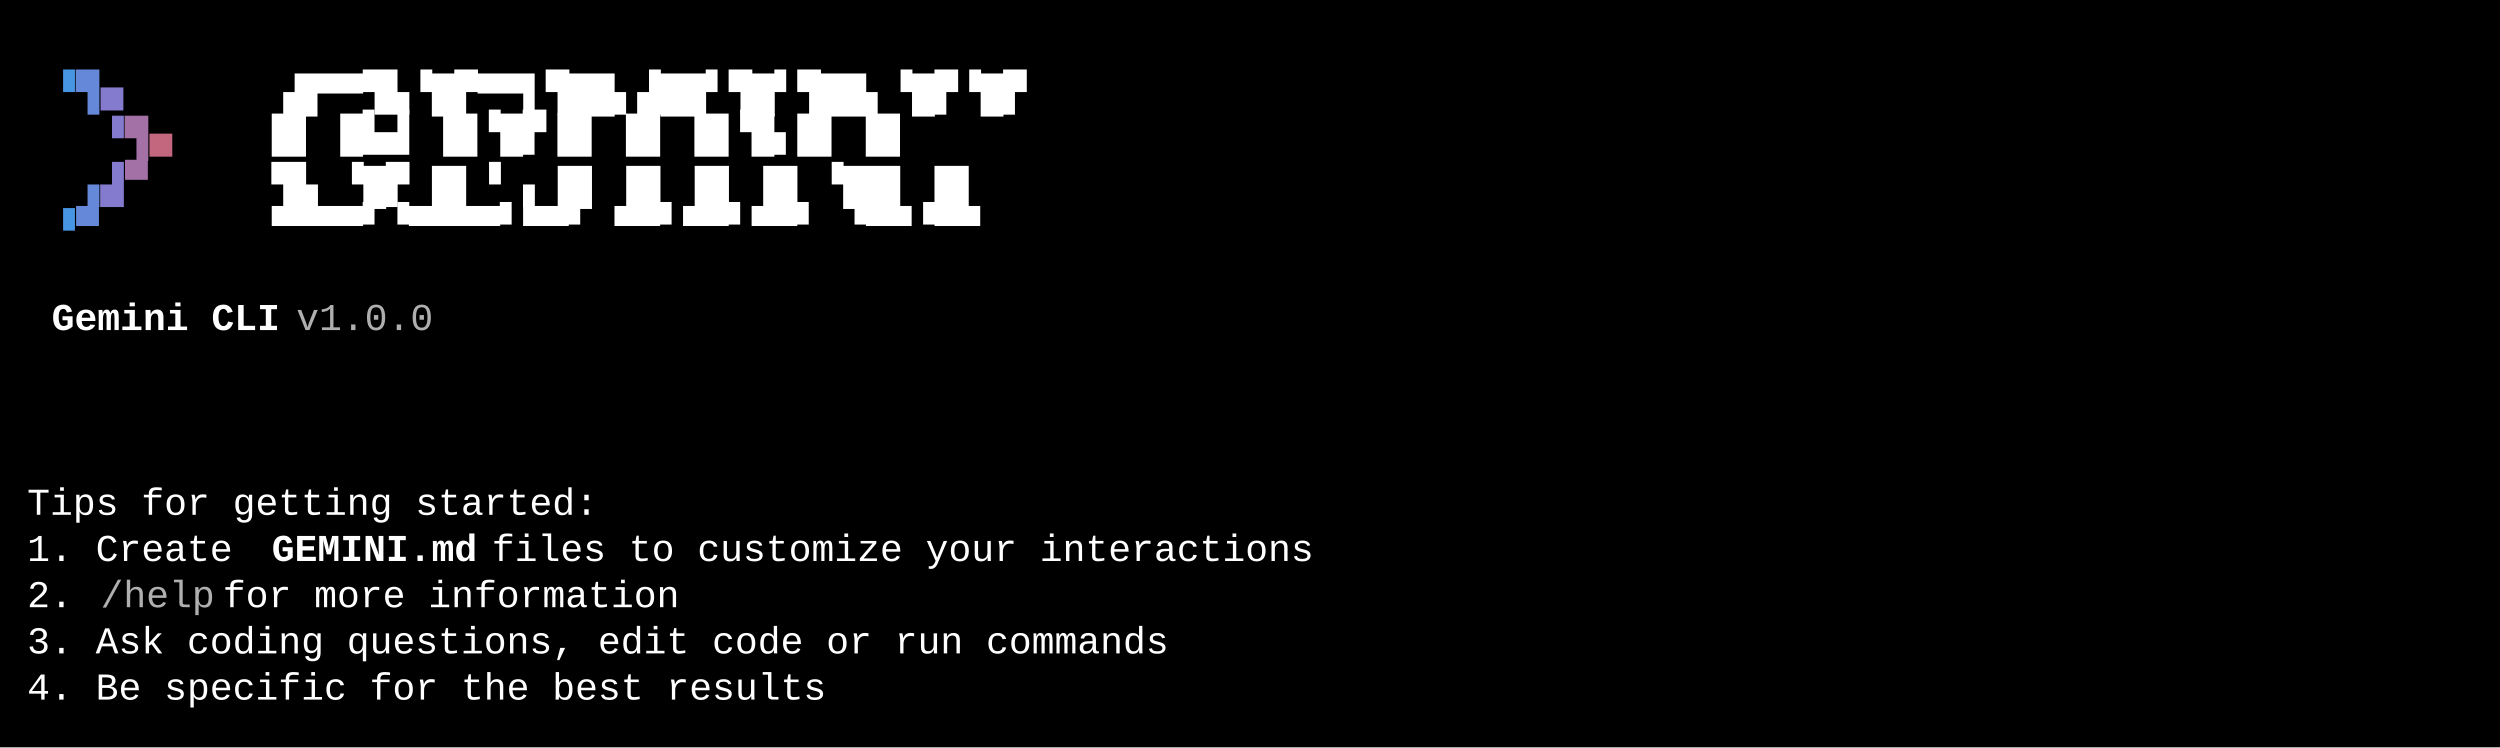
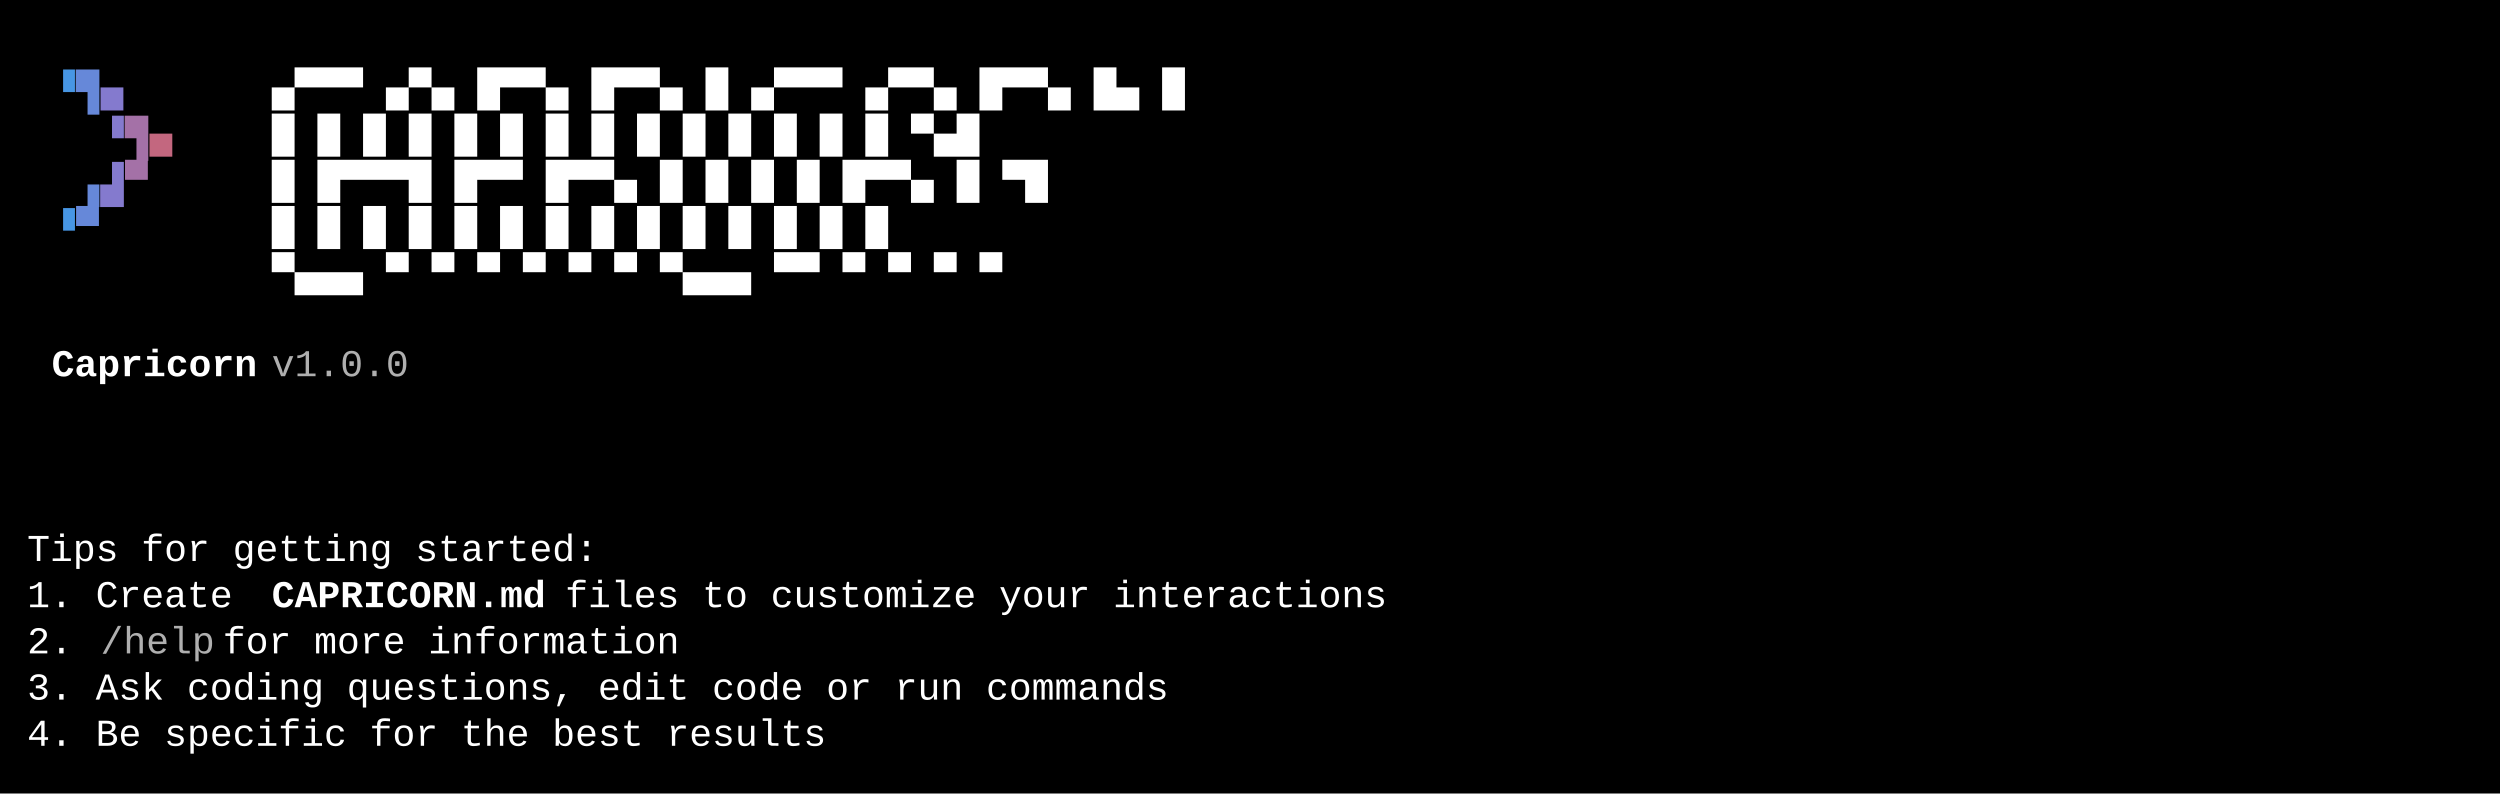
- <svg xmlns="http://www.w3.org/2000/svg" width="920" height="275" viewBox="0 0 920 275">
+ <svg xmlns="http://www.w3.org/2000/svg" width="920" height="292" viewBox="0 0 920 292">
  <style>
    text { font-family: Consolas, "Courier New", monospace; font-size: 14px; dominant-baseline: text-before-edge; white-space: pre; }
  </style>
-   <rect width="920" height="275" fill="#000000" />
+   <rect width="920" height="292" fill="#000000" />
  <g transform="translate(10, 10)">
    <text x="9" y="19" fill="#4796e4" textLength="9" lengthAdjust="spacingAndGlyphs">▝</text>
    <text x="18" y="19" fill="#6688d9" textLength="9" lengthAdjust="spacingAndGlyphs">▜</text>
    <text x="27" y="19" fill="#847ace" textLength="9" lengthAdjust="spacingAndGlyphs">▄</text>
-     <text x="90" y="19" fill="#ffffff" textLength="297" lengthAdjust="spacingAndGlyphs">▗█▀▀▜▙▝█▛▀▀▌▜██▖▟██▘▜█▘▜██▖▝█▛▝█▛</text>
+     <text x="90" y="19" fill="#ffffff" textLength="459" lengthAdjust="spacingAndGlyphs">▄▀▀▀   ▄▀▄   █▀▀▄  █▀▀▄  █  ▄▀▀▀  ▄▀▀▄  █▀▀▄  █▄  █</text>
    <text x="27" y="36" fill="#847ace" textLength="9" lengthAdjust="spacingAndGlyphs">▝</text>
    <text x="36" y="36" fill="#a471a7" textLength="9" lengthAdjust="spacingAndGlyphs">▜</text>
    <text x="45" y="36" fill="#c3677f" textLength="9" lengthAdjust="spacingAndGlyphs">▄</text>
-     <text x="90" y="36" fill="#ffffff" textLength="297" lengthAdjust="spacingAndGlyphs">█▌     █▙▟  ▐█▝█▛▐█ ▐█ ▐█▝█▖█▌ █▌</text>
+     <text x="90" y="36" fill="#ffffff" textLength="459" lengthAdjust="spacingAndGlyphs">█     █   █  █  █  █  █  █  █     █  █  █  █  █ ▀▄█</text>
    <text x="18" y="53" fill="#6688d9" textLength="9" lengthAdjust="spacingAndGlyphs">▗</text>
    <text x="27" y="53" fill="#847ace" textLength="9" lengthAdjust="spacingAndGlyphs">▟</text>
    <text x="36" y="53" fill="#a471a7" textLength="9" lengthAdjust="spacingAndGlyphs">▀</text>
-     <text x="90" y="53" fill="#ffffff" textLength="297" lengthAdjust="spacingAndGlyphs">▜▙ ▝█▛ █▌▝ ▖▐█   ▐█ ▐█ ▐█ ▝██▌ █▌</text>
+     <text x="90" y="53" fill="#ffffff" textLength="459" lengthAdjust="spacingAndGlyphs">█     █▀▀▀█  █▀▀   █▀▀▄  █  █     █  █  █▀▀▄  █  ▀█</text>
    <text x="9" y="70" fill="#4796e4" textLength="9" lengthAdjust="spacingAndGlyphs">▝</text>
    <text x="18" y="70" fill="#6688d9" textLength="9" lengthAdjust="spacingAndGlyphs">▀</text>
-     <text x="90" y="70" fill="#ffffff" textLength="297" lengthAdjust="spacingAndGlyphs"> ▀▀▀▀▘▝▀▀▀▀▘▀▀▘  ▀▀▘▀▀▘▀▀▘ ▝▀▀▝▀▀</text>
-     <text x="9" y="104" fill="#ffffff" textLength="90" lengthAdjust="spacingAndGlyphs" font-weight="bold">Gemini CLI</text>
-     <text x="99" y="104" fill="#afafaf" textLength="63" lengthAdjust="spacingAndGlyphs"> v1.0.0</text>
-     <text x="0" y="172" fill="#ffffff" textLength="225" lengthAdjust="spacingAndGlyphs">Tips for getting started:</text>
-     <text x="0" y="189" fill="#ffffff" textLength="90" lengthAdjust="spacingAndGlyphs">1. Create </text>
-     <text x="90" y="189" fill="#ffffff" textLength="81" lengthAdjust="spacingAndGlyphs" font-weight="bold">GEMINI.md</text>
-     <text x="171" y="189" fill="#ffffff" textLength="333" lengthAdjust="spacingAndGlyphs"> files to customize your interactions</text>
-     <text x="0" y="206" fill="#ffffff" textLength="27" lengthAdjust="spacingAndGlyphs">2. </text>
-     <text x="27" y="206" fill="#afafaf" textLength="45" lengthAdjust="spacingAndGlyphs">/help</text>
-     <text x="72" y="206" fill="#ffffff" textLength="189" lengthAdjust="spacingAndGlyphs"> for more information</text>
-     <text x="0" y="223" fill="#ffffff" textLength="450" lengthAdjust="spacingAndGlyphs">3. Ask coding questions, edit code or run commands</text>
-     <text x="0" y="240" fill="#ffffff" textLength="315" lengthAdjust="spacingAndGlyphs">4. Be specific for the best results</text>
+     <text x="90" y="70" fill="#ffffff" textLength="459" lengthAdjust="spacingAndGlyphs">█     █   █  █     █  █  █  █     █  █  █  █  █   █</text>
+     <text x="90" y="87" fill="#ffffff" textLength="459" lengthAdjust="spacingAndGlyphs">▀▄▄▄  ▀   ▀  ▀     ▀  ▀  ▀  ▀▄▄▄   ▀▀   ▀  ▀  ▀   ▀</text>
+     <text x="9" y="121" fill="#ffffff" textLength="81" lengthAdjust="spacingAndGlyphs" font-weight="bold">Capricorn</text>
+     <text x="90" y="121" fill="#afafaf" textLength="63" lengthAdjust="spacingAndGlyphs"> v1.0.0</text>
+     <text x="0" y="189" fill="#ffffff" textLength="225" lengthAdjust="spacingAndGlyphs">Tips for getting started:</text>
+     <text x="0" y="206" fill="#ffffff" textLength="90" lengthAdjust="spacingAndGlyphs">1. Create </text>
+     <text x="90" y="206" fill="#ffffff" textLength="108" lengthAdjust="spacingAndGlyphs" font-weight="bold">CAPRICORN.md</text>
+     <text x="198" y="206" fill="#ffffff" textLength="333" lengthAdjust="spacingAndGlyphs"> files to customize your interactions</text>
+     <text x="0" y="223" fill="#ffffff" textLength="27" lengthAdjust="spacingAndGlyphs">2. </text>
+     <text x="27" y="223" fill="#afafaf" textLength="45" lengthAdjust="spacingAndGlyphs">/help</text>
+     <text x="72" y="223" fill="#ffffff" textLength="189" lengthAdjust="spacingAndGlyphs"> for more information</text>
+     <text x="0" y="240" fill="#ffffff" textLength="450" lengthAdjust="spacingAndGlyphs">3. Ask coding questions, edit code or run commands</text>
+     <text x="0" y="257" fill="#ffffff" textLength="315" lengthAdjust="spacingAndGlyphs">4. Be specific for the best results</text>
  </g>
</svg>
